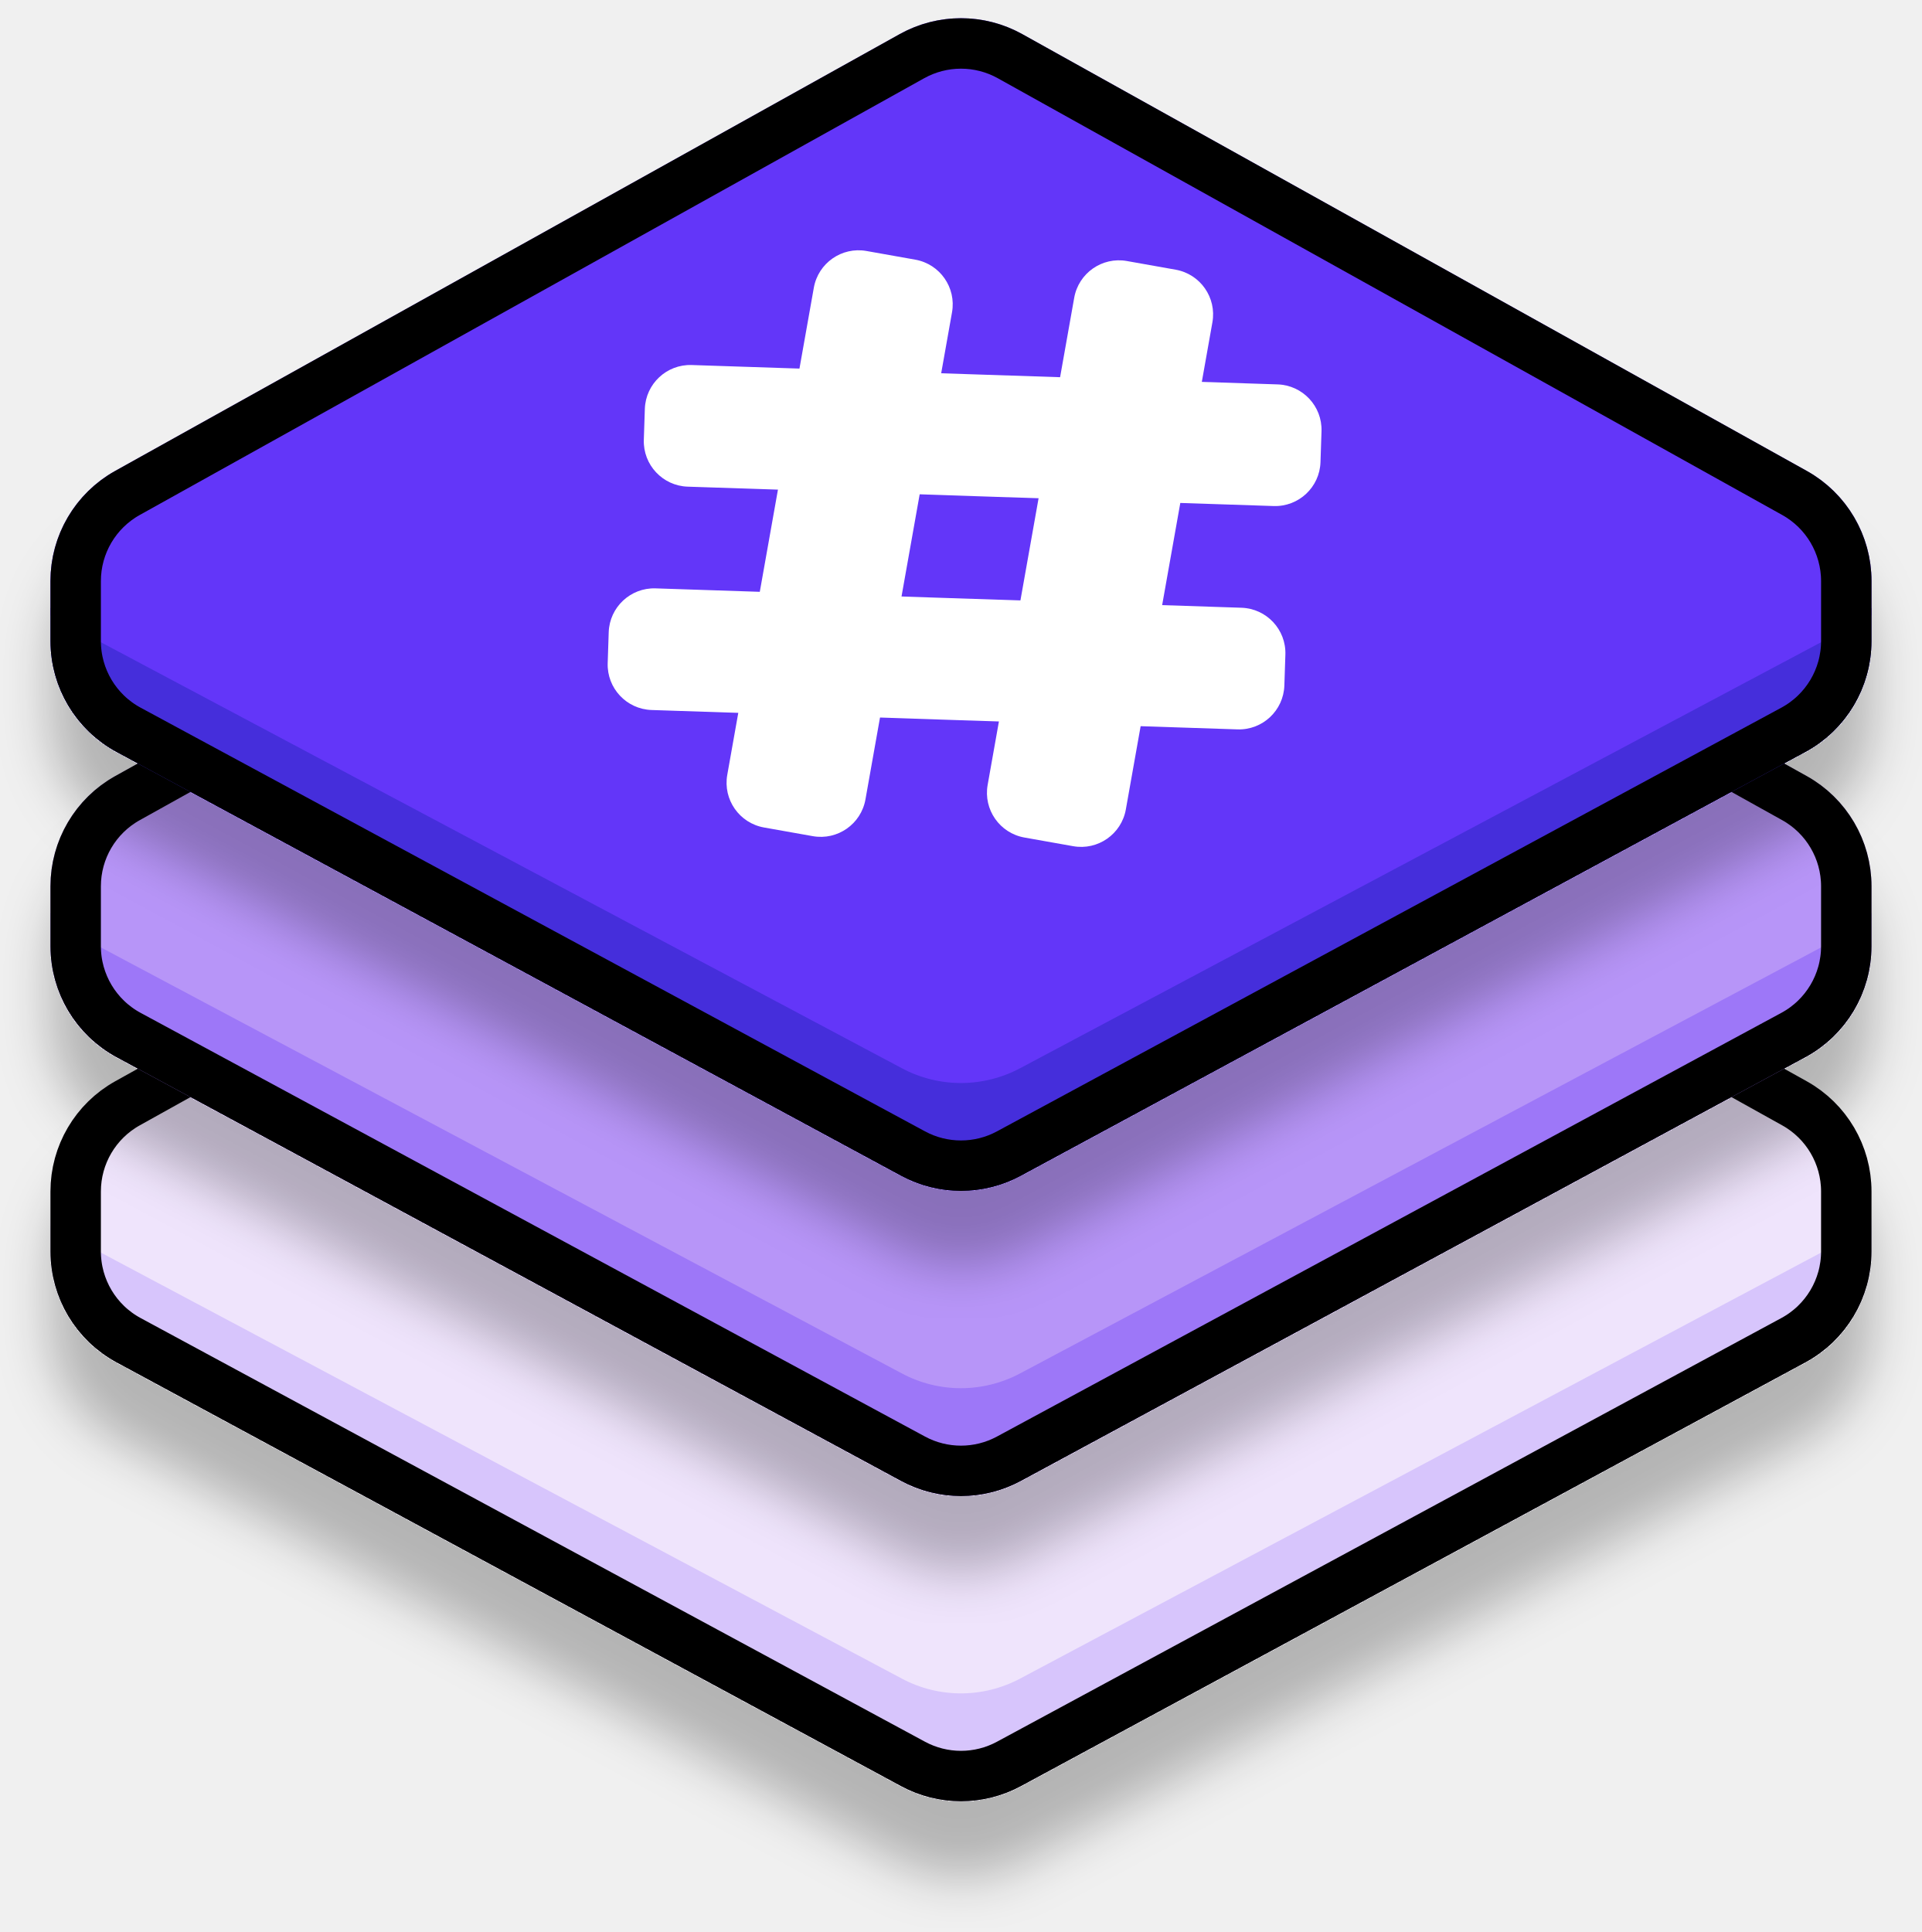
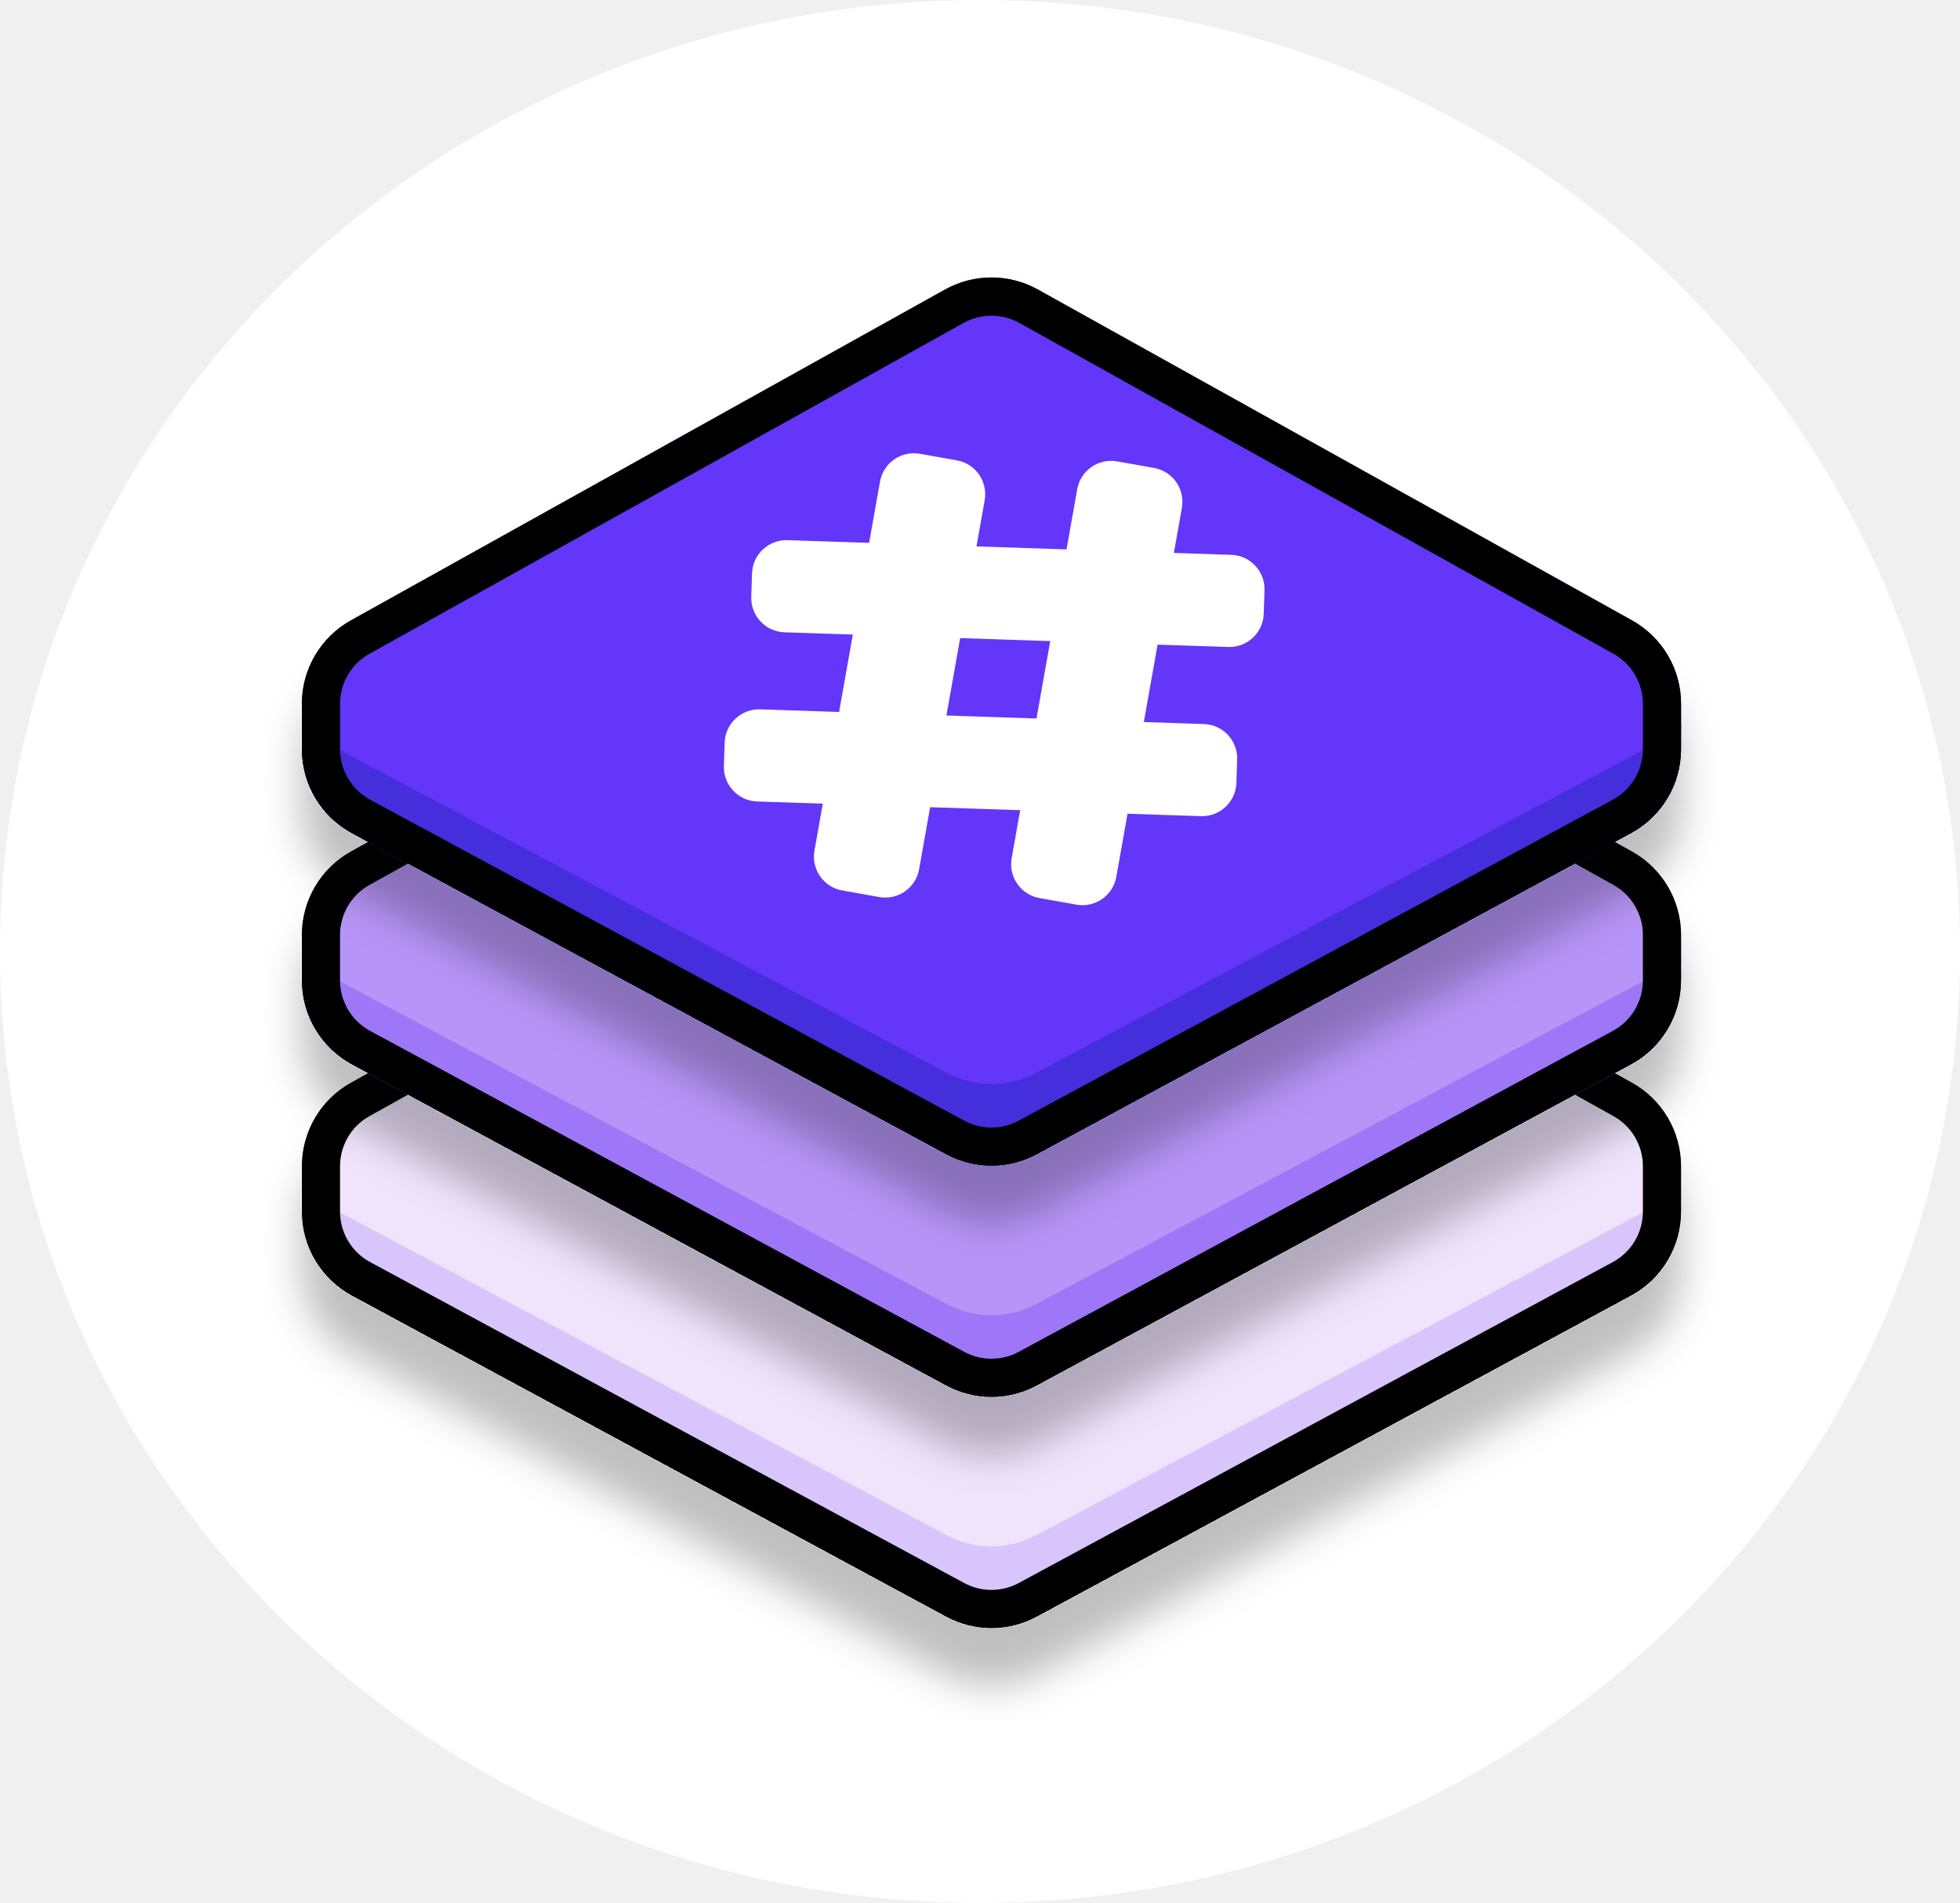
- <svg xmlns="http://www.w3.org/2000/svg" width="381" height="383" viewBox="0 0 381 383" fill="none">
-   <g filter="url(#filter0_d_20_55)">
-     <path d="M202.382 354.082L357.882 270.086C365.963 265.721 371 257.275 371 248.09V241.5L202.239 331.256C194.9 335.16 186.1 335.16 178.761 331.256L10 241.5V248.09C10 257.275 15.037 265.721 23.118 270.086L178.618 354.082C186.033 358.087 194.967 358.087 202.382 354.082Z" fill="#D7C5FC" />
-     <path d="M358.162 214.352L202.662 127.771C195.1 123.561 185.9 123.561 178.338 127.771L22.838 214.352C14.913 218.764 10 227.124 10 236.194V243L178.811 332.783C186.15 336.687 194.9 336.66 202.239 332.756L371 243V236.194C371 227.124 366.087 218.764 358.162 214.352Z" fill="#EFE4FC" />
-     <path d="M180.771 132.14C186.819 128.772 194.181 128.772 200.229 132.14L355.729 218.721C362.069 222.251 366 228.938 366 236.194V248.09C366 255.438 361.97 262.194 355.505 265.687L200.005 349.683C194.073 352.887 186.927 352.887 180.995 349.683L25.495 265.687C19.03 262.194 15 255.438 15 248.09V236.194C15 228.938 18.931 222.251 25.27 218.721L180.771 132.14Z" stroke="black" stroke-width="10" />
+ <svg xmlns="http://www.w3.org/2000/svg" width="513" height="498" viewBox="0 0 513 498" fill="none">
+   <ellipse cx="256.5" cy="249" rx="256.5" ry="249" fill="white" />
+   <g filter="url(#filter0_d_22_3)">
+     <path d="M271.382 423.082L426.882 339.086C434.963 334.721 440 326.275 440 317.09V310.5L271.239 400.256C263.9 404.16 255.1 404.16 247.761 400.256L79 310.5V317.09C79 326.275 84.037 334.721 92.118 339.086L247.618 423.082C255.033 427.087 263.967 427.087 271.382 423.082Z" fill="#D7C5FC" />
+     <path d="M427.162 283.352L271.662 196.771C264.1 192.561 254.9 192.561 247.338 196.771L91.838 283.352C83.913 287.764 79 296.124 79 305.194V312L247.811 401.783C255.15 405.687 263.9 405.66 271.239 401.756L440 312V305.194C440 296.124 435.087 287.764 427.162 283.352Z" fill="#EFE4FC" />
+     <path d="M249.771 201.14C255.819 197.772 263.18 197.772 269.229 201.14L424.729 287.721C431.069 291.251 435 297.938 435 305.194V317.09C435 324.438 430.97 331.194 424.505 334.687L269.005 418.683C263.073 421.887 255.927 421.887 249.995 418.683L94.495 334.687C88.03 331.194 84 324.438 84 317.09V305.194C84 297.938 87.931 291.251 94.27 287.721L249.771 201.14Z" stroke="black" stroke-width="10" />
  </g>
-   <g filter="url(#filter1_d_20_55)">
-     <path d="M202.382 293.582L357.882 209.586C365.963 205.221 371 196.775 371 187.59V181L202.239 270.756C194.9 274.66 186.1 274.66 178.761 270.756L10 181V187.59C10 196.775 15.037 205.221 23.118 209.586L178.618 293.582C186.033 297.587 194.967 297.587 202.382 293.582Z" fill="#9D77F8" />
-     <path d="M358.162 153.852L202.662 67.271C195.1 63.061 185.9 63.061 178.338 67.271L22.838 153.852C14.913 158.264 10 166.624 10 175.694V182.5L178.811 272.283C186.15 276.187 194.9 276.16 202.239 272.256L371 182.5V175.694C371 166.624 366.087 158.264 358.162 153.852Z" fill="#B795F8" />
-     <path d="M180.771 71.64C186.819 68.272 194.181 68.272 200.229 71.64L355.729 158.221C362.069 161.751 366 168.438 366 175.694V187.59C366 194.938 361.97 201.694 355.505 205.187L200.005 289.183C194.073 292.387 186.927 292.387 180.995 289.183L25.495 205.187C19.03 201.694 15 194.938 15 187.59V175.694C15 168.438 18.931 161.751 25.27 158.221L180.771 71.64Z" stroke="black" stroke-width="10" />
+   <g filter="url(#filter1_d_22_3)">
+     <path d="M271.382 362.582L426.882 278.586C434.963 274.221 440 265.775 440 256.59V250L271.239 339.756C263.9 343.66 255.1 343.66 247.761 339.756L79 250V256.59C79 265.775 84.037 274.221 92.118 278.586L247.618 362.582C255.033 366.587 263.967 366.587 271.382 362.582Z" fill="#9D77F8" />
+     <path d="M427.162 222.852L271.662 136.271C264.1 132.061 254.9 132.061 247.338 136.271L91.838 222.852C83.913 227.264 79 235.624 79 244.694V251.5L247.811 341.283C255.15 345.187 263.9 345.16 271.239 341.256L440 251.5V244.694C440 235.624 435.087 227.264 427.162 222.852Z" fill="#B795F8" />
+     <path d="M249.771 140.64C255.819 137.272 263.18 137.272 269.229 140.64L424.729 227.221C431.069 230.751 435 237.438 435 244.694V256.59C435 263.938 430.97 270.694 424.505 274.187L269.005 358.183C263.073 361.387 255.927 361.387 249.995 358.183L94.495 274.187C88.03 270.694 84 263.938 84 256.59V244.694C84 237.438 87.931 230.751 94.27 227.221L249.771 140.64Z" stroke="black" stroke-width="10" />
  </g>
-   <g filter="url(#filter2_d_20_55)">
-     <path d="M202.382 233.082L357.882 149.086C365.963 144.721 371 136.275 371 127.09V120.5L202.239 210.256C194.9 214.16 186.1 214.16 178.761 210.256L10 120.5V127.09C10 136.275 15.037 144.721 23.118 149.086L178.618 233.082C186.033 237.087 194.967 237.087 202.382 233.082Z" fill="#452EDB" />
-     <path d="M358.162 93.352L202.662 6.771C195.1 2.561 185.9 2.561 178.338 6.771L22.838 93.352C14.913 97.764 10 106.124 10 115.194V122L178.811 211.783C186.15 215.687 194.9 215.66 202.239 211.756L371 122V115.194C371 106.124 366.087 97.764 358.162 93.352Z" fill="#6336F9" />
-     <path d="M180.771 11.14C186.819 7.772 194.181 7.772 200.229 11.14L355.729 97.721C362.069 101.251 366 107.938 366 115.194V127.09C366 134.438 361.97 141.194 355.505 144.687L200.005 228.683C194.073 231.887 186.927 231.887 180.995 228.683L25.495 144.687C19.03 141.194 15 134.438 15 127.09V115.194C15 107.938 18.931 101.251 25.27 97.721L180.771 11.14Z" stroke="black" stroke-width="10" />
-     <rect x="162.904" y="48.181" width="27.824" height="116.076" rx="9" transform="rotate(10.0763 162.904 48.1812)" fill="white" />
-     <rect x="214.521" y="50.17" width="27.824" height="116.076" rx="9" transform="rotate(10.0763 214.521 50.1704)" fill="white" />
-     <rect x="128.128" y="72.065" width="134.213" height="24.126" rx="9" transform="rotate(1.89451 128.128 72.0652)" fill="white" />
-     <rect x="120.966" y="116.341" width="134.213" height="24.126" rx="9" transform="rotate(1.89451 120.966 116.341)" fill="white" />
+   <g filter="url(#filter2_d_22_3)">
+     <path d="M271.382 302.082L426.882 218.086C434.963 213.721 440 205.275 440 196.09V189.5L271.239 279.256C263.9 283.16 255.1 283.16 247.761 279.256L79 189.5V196.09C79 205.275 84.037 213.721 92.118 218.086L247.618 302.082C255.033 306.087 263.967 306.087 271.382 302.082Z" fill="#452EDB" />
+     <path d="M427.162 162.352L271.662 75.771C264.1 71.561 254.9 71.561 247.338 75.771L91.838 162.352C83.913 166.764 79 175.124 79 184.194V191L247.811 280.783C255.15 284.687 263.9 284.66 271.239 280.756L440 191V184.194C440 175.124 435.087 166.764 427.162 162.352Z" fill="#6336F9" />
+     <path d="M249.771 80.14C255.819 76.772 263.18 76.772 269.229 80.14L424.729 166.721C431.069 170.251 435 176.938 435 184.194V196.09C435 203.438 430.97 210.194 424.505 213.687L269.005 297.683C263.073 300.887 255.927 300.887 249.995 297.683L94.495 213.687C88.03 210.194 84 203.438 84 196.09V184.194C84 176.938 87.931 170.251 94.27 166.721L249.771 80.14Z" stroke="black" stroke-width="10" />
+     <rect x="231.904" y="117.181" width="27.824" height="116.076" rx="9" transform="rotate(10.0763 231.904 117.181)" fill="white" />
+     <rect x="283.521" y="119.17" width="27.824" height="116.076" rx="9" transform="rotate(10.0763 283.521 119.17)" fill="white" />
+     <rect x="197.128" y="141.065" width="134.213" height="24.126" rx="9" transform="rotate(1.89451 197.128 141.065)" fill="white" />
+     <rect x="189.966" y="185.341" width="134.213" height="24.126" rx="9" transform="rotate(1.89451 189.966 185.341)" fill="white" />
  </g>
  <defs>
-     <filter id="filter0_d_20_55" x="0" y="124.614" width="381" height="257.472" filterUnits="userSpaceOnUse" color-interpolation-filters="sRGB">
+     <filter id="filter0_d_22_3" x="69" y="193.614" width="381" height="257.472" filterUnits="userSpaceOnUse" color-interpolation-filters="sRGB">
      <feFlood flood-opacity="0" result="BackgroundImageFix" />
      <feColorMatrix in="SourceAlpha" type="matrix" values="0 0 0 0 0 0 0 0 0 0 0 0 0 0 0 0 0 0 127 0" result="hardAlpha" />
      <feOffset dy="15" />
      <feGaussianBlur stdDeviation="5" />
      <feComposite in2="hardAlpha" operator="out" />
      <feColorMatrix type="matrix" values="0 0 0 0 0 0 0 0 0 0 0 0 0 0 0 0 0 0 0.25 0" />
-       <feBlend mode="normal" in2="BackgroundImageFix" result="effect1_dropShadow_20_55" />
-       <feBlend mode="normal" in="SourceGraphic" in2="effect1_dropShadow_20_55" result="shape" />
+       <feBlend mode="normal" in2="BackgroundImageFix" result="effect1_dropShadow_22_3" />
+       <feBlend mode="normal" in="SourceGraphic" in2="effect1_dropShadow_22_3" result="shape" />
    </filter>
-     <filter id="filter1_d_20_55" x="0" y="64.114" width="381" height="257.472" filterUnits="userSpaceOnUse" color-interpolation-filters="sRGB">
+     <filter id="filter1_d_22_3" x="69" y="133.114" width="381" height="257.472" filterUnits="userSpaceOnUse" color-interpolation-filters="sRGB">
      <feFlood flood-opacity="0" result="BackgroundImageFix" />
      <feColorMatrix in="SourceAlpha" type="matrix" values="0 0 0 0 0 0 0 0 0 0 0 0 0 0 0 0 0 0 127 0" result="hardAlpha" />
      <feOffset dy="15" />
      <feGaussianBlur stdDeviation="5" />
      <feComposite in2="hardAlpha" operator="out" />
      <feColorMatrix type="matrix" values="0 0 0 0 0 0 0 0 0 0 0 0 0 0 0 0 0 0 0.25 0" />
-       <feBlend mode="normal" in2="BackgroundImageFix" result="effect1_dropShadow_20_55" />
-       <feBlend mode="normal" in="SourceGraphic" in2="effect1_dropShadow_20_55" result="shape" />
+       <feBlend mode="normal" in2="BackgroundImageFix" result="effect1_dropShadow_22_3" />
+       <feBlend mode="normal" in="SourceGraphic" in2="effect1_dropShadow_22_3" result="shape" />
    </filter>
-     <filter id="filter2_d_20_55" x="0" y="3.614" width="381" height="257.472" filterUnits="userSpaceOnUse" color-interpolation-filters="sRGB">
+     <filter id="filter2_d_22_3" x="69" y="72.614" width="381" height="257.472" filterUnits="userSpaceOnUse" color-interpolation-filters="sRGB">
      <feFlood flood-opacity="0" result="BackgroundImageFix" />
      <feColorMatrix in="SourceAlpha" type="matrix" values="0 0 0 0 0 0 0 0 0 0 0 0 0 0 0 0 0 0 127 0" result="hardAlpha" />
      <feOffset dy="15" />
      <feGaussianBlur stdDeviation="5" />
      <feComposite in2="hardAlpha" operator="out" />
      <feColorMatrix type="matrix" values="0 0 0 0 0 0 0 0 0 0 0 0 0 0 0 0 0 0 0.25 0" />
-       <feBlend mode="normal" in2="BackgroundImageFix" result="effect1_dropShadow_20_55" />
-       <feBlend mode="normal" in="SourceGraphic" in2="effect1_dropShadow_20_55" result="shape" />
+       <feBlend mode="normal" in2="BackgroundImageFix" result="effect1_dropShadow_22_3" />
+       <feBlend mode="normal" in="SourceGraphic" in2="effect1_dropShadow_22_3" result="shape" />
    </filter>
  </defs>
</svg>
